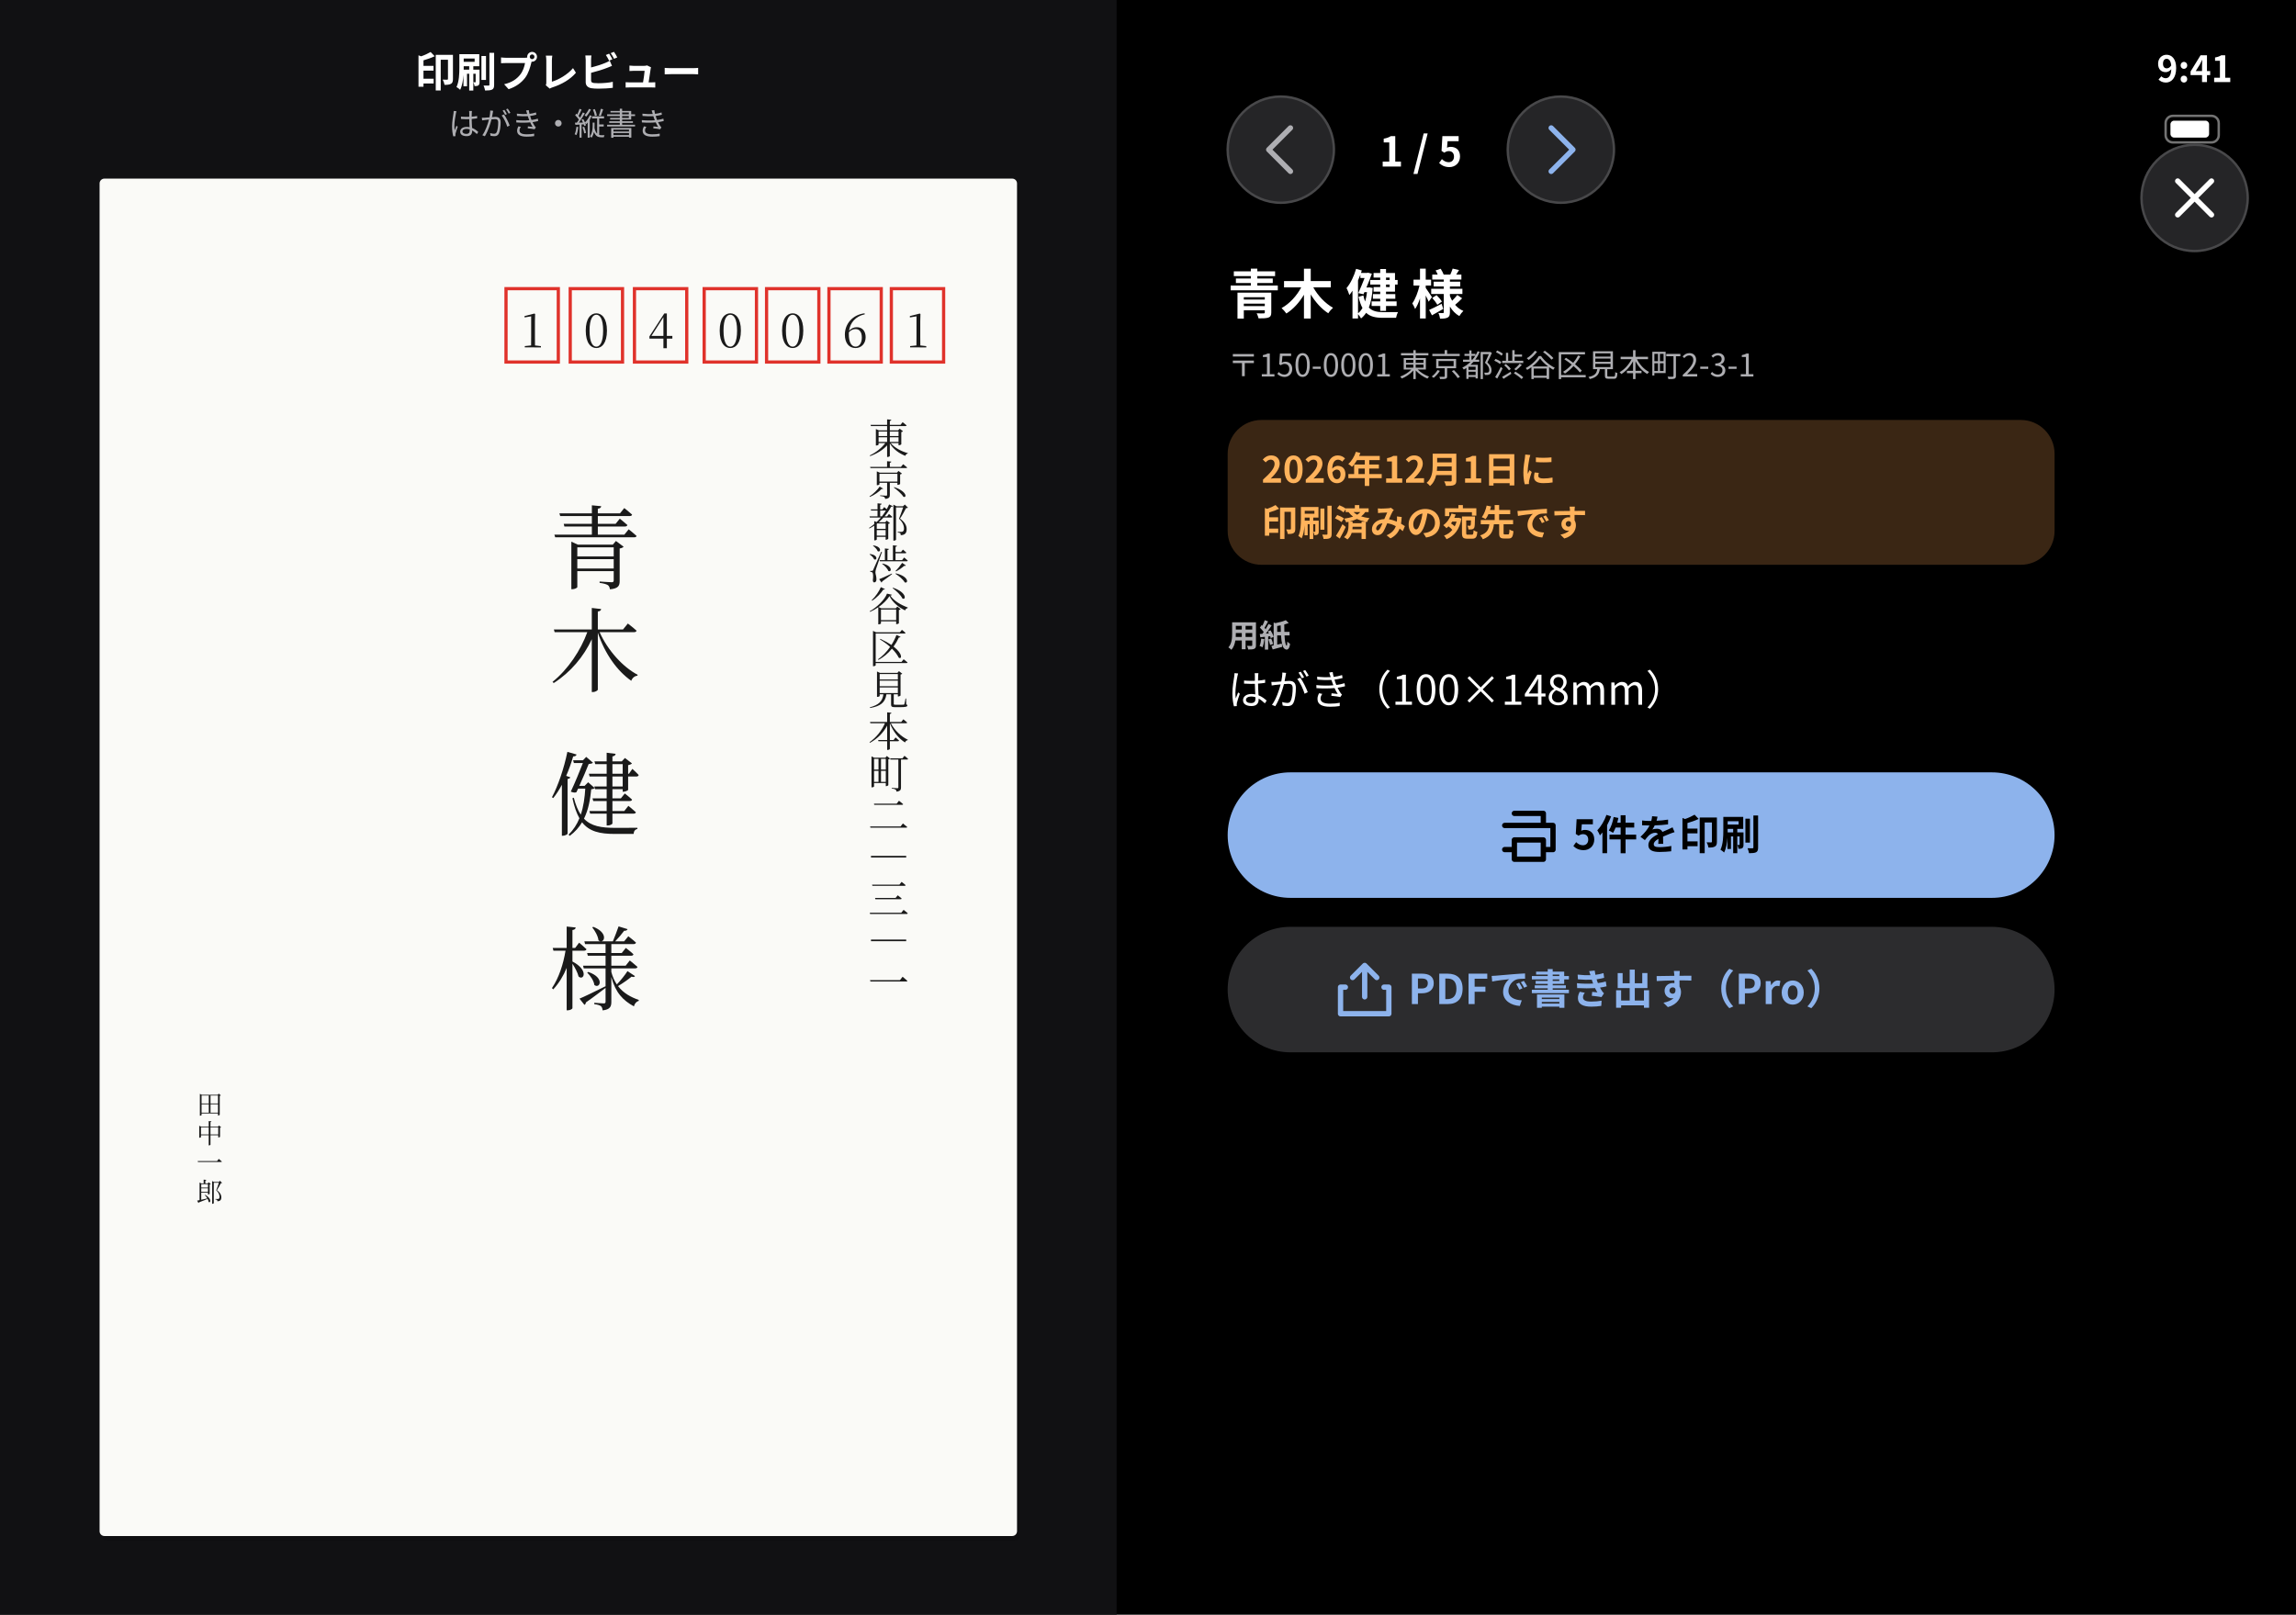
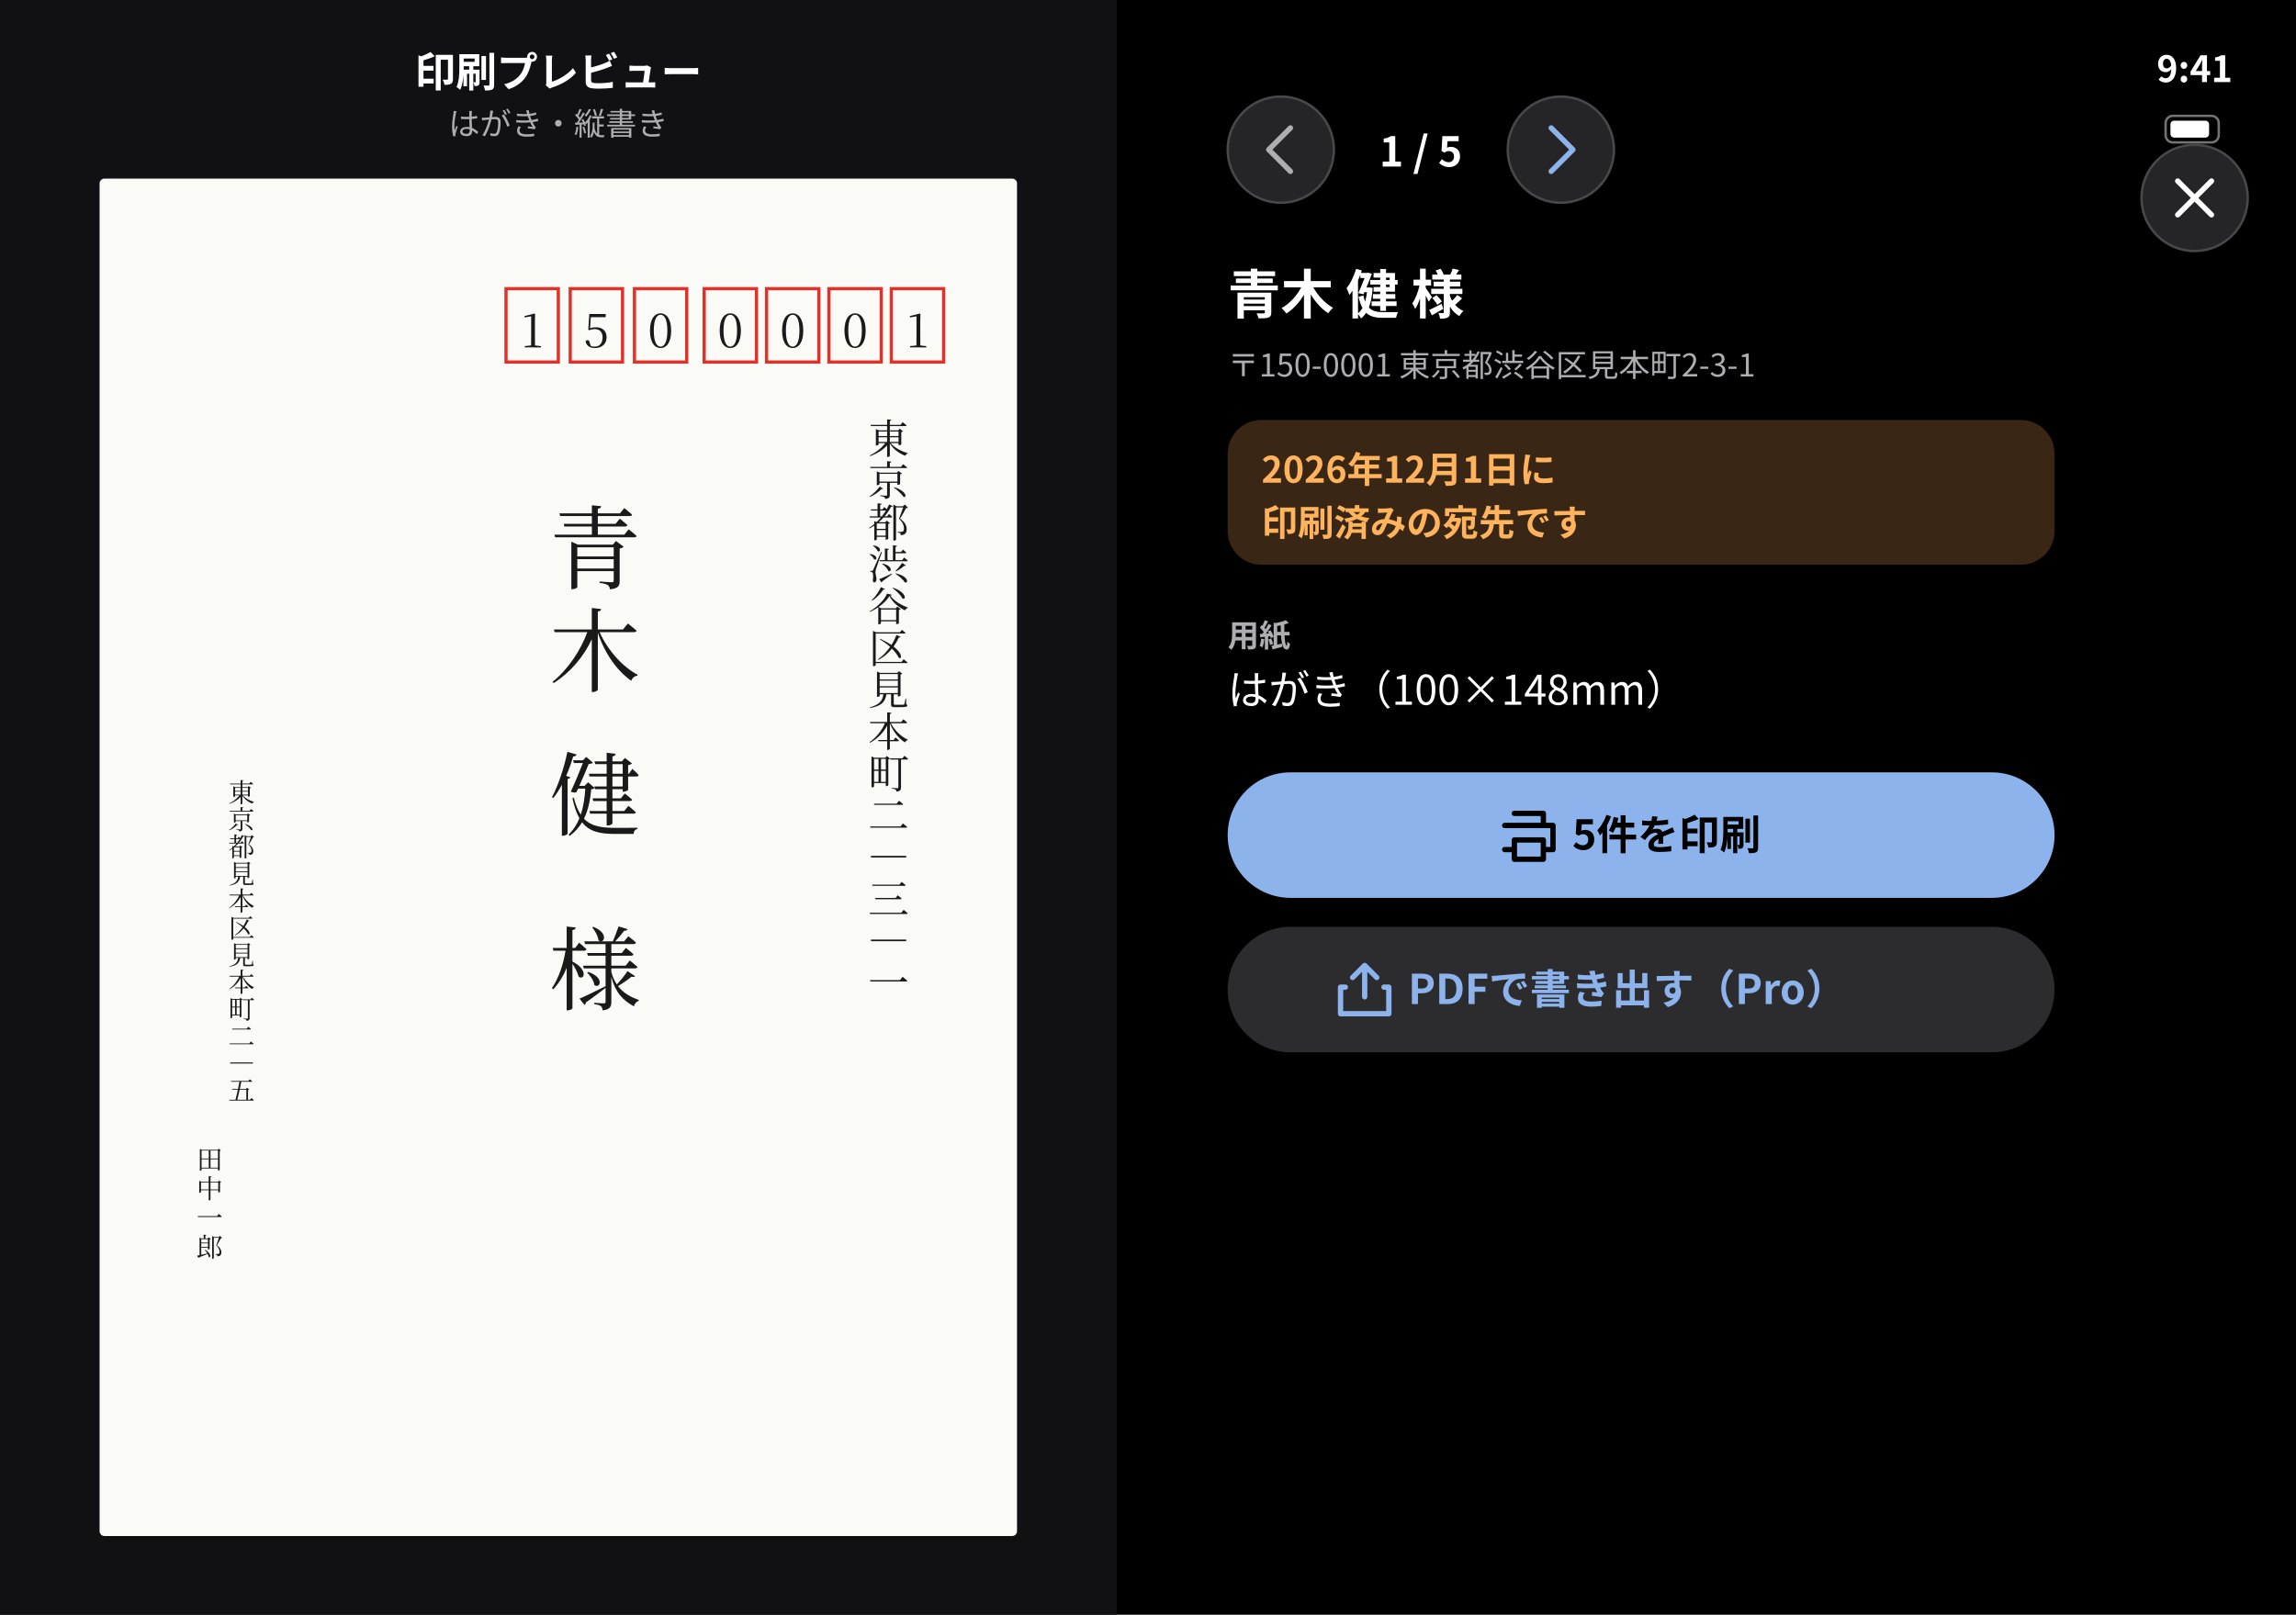
<svg xmlns="http://www.w3.org/2000/svg" width="951" height="669" viewBox="0 0 951 669" data-bg="#000000">
  <rect width="100%" height="100%" fill="#000000" />
  <rect x="0" y="0" width="462.5" height="669" fill="#111113" />
  <text x="909" y="34" font-family="-apple-system, 'SF Pro Text', 'Hiragino Sans', 'Noto Sans JP', 'Noto Sans CJK JP', sans-serif" font-size="15" font-weight="600" fill="#FFFFFF" text-anchor="middle">9:41</text>
  <rect x="897.0" y="48" width="22" height="11" rx="3" fill="none" stroke="#FFFFFF" stroke-opacity="0.45" />
  <rect x="899.0" y="50" width="16" height="7" rx="1.5" fill="#FFFFFF" />
  <circle cx="909" cy="82" r="22" fill="#2C2C2E" fill-opacity="0.85" stroke="#48484A" />
  <g fill="none" stroke="#FFFFFF" stroke-width="2.2" stroke-linecap="round" stroke-linejoin="round">
    <path d="M902.0 75l14 14M916.0 75l-14 14" />
  </g>
  <text x="231.25" y="36" font-family="-apple-system, 'SF Pro Text', 'Hiragino Sans', 'Noto Sans JP', 'Noto Sans CJK JP', sans-serif" font-size="17" font-weight="600" fill="#FFFFFF" text-anchor="middle" data-bg="#111113">印刷プレビュー</text>
  <text x="231.25" y="56" font-family="-apple-system, 'SF Pro Text', 'Hiragino Sans', 'Noto Sans JP', 'Noto Sans CJK JP', sans-serif" font-size="13" font-weight="400" fill="#AEAEB2" text-anchor="middle" data-bg="#111113">はがき・縦書き</text>
  <rect x="42.25" y="76" width="380" height="562.4" rx="2" fill="#000000" fill-opacity="0.12" />
  <rect x="41.25" y="74" width="380" height="562.4" rx="2" fill="#FAFAF7" />
  <rect x="209.59" y="119.6" width="21.66" height="30.4" fill="none" stroke="#E0322B" stroke-width="1.33" />
  <rect x="236.19" y="119.6" width="21.66" height="30.4" fill="none" stroke="#E0322B" stroke-width="1.33" />
  <rect x="262.79" y="119.6" width="21.66" height="30.4" fill="none" stroke="#E0322B" stroke-width="1.33" />
  <rect x="291.67" y="119.6" width="21.66" height="30.4" fill="none" stroke="#E0322B" stroke-width="1.33" />
  <rect x="317.51" y="119.6" width="21.66" height="30.4" fill="none" stroke="#E0322B" stroke-width="1.33" />
  <rect x="343.35" y="119.6" width="21.66" height="30.4" fill="none" stroke="#E0322B" stroke-width="1.33" />
  <rect x="369.19" y="119.6" width="21.66" height="30.4" fill="none" stroke="#E0322B" stroke-width="1.33" />
  <text x="220.42" y="143.92" font-family="'Hiragino Mincho ProN', 'Noto Serif CJK JP', 'Noto Serif JP', serif" font-size="19" font-weight="400" fill="#1A1A1A" text-anchor="middle" data-bg="#FAFAF7">1</text>
-   <text x="247.02" y="143.92" font-family="'Hiragino Mincho ProN', 'Noto Serif CJK JP', 'Noto Serif JP', serif" font-size="19" font-weight="400" fill="#1A1A1A" text-anchor="middle" data-bg="#FAFAF7">0</text>
-   <text x="273.62" y="143.92" font-family="'Hiragino Mincho ProN', 'Noto Serif CJK JP', 'Noto Serif JP', serif" font-size="19" font-weight="400" fill="#1A1A1A" text-anchor="middle" data-bg="#FAFAF7">4</text>
+   <text x="247.02" y="143.92" font-family="'Hiragino Mincho ProN', 'Noto Serif CJK JP', 'Noto Serif JP', serif" font-size="19" font-weight="400" fill="#1A1A1A" text-anchor="middle" data-bg="#FAFAF7">5</text>
+   <text x="273.62" y="143.92" font-family="'Hiragino Mincho ProN', 'Noto Serif CJK JP', 'Noto Serif JP', serif" font-size="19" font-weight="400" fill="#1A1A1A" text-anchor="middle" data-bg="#FAFAF7">0</text>
  <text x="302.5" y="143.92" font-family="'Hiragino Mincho ProN', 'Noto Serif CJK JP', 'Noto Serif JP', serif" font-size="19" font-weight="400" fill="#1A1A1A" text-anchor="middle" data-bg="#FAFAF7">0</text>
  <text x="328.34" y="143.92" font-family="'Hiragino Mincho ProN', 'Noto Serif CJK JP', 'Noto Serif JP', serif" font-size="19" font-weight="400" fill="#1A1A1A" text-anchor="middle" data-bg="#FAFAF7">0</text>
-   <text x="354.18" y="143.92" font-family="'Hiragino Mincho ProN', 'Noto Serif CJK JP', 'Noto Serif JP', serif" font-size="19" font-weight="400" fill="#1A1A1A" text-anchor="middle" data-bg="#FAFAF7">6</text>
+   <text x="354.18" y="143.92" font-family="'Hiragino Mincho ProN', 'Noto Serif CJK JP', 'Noto Serif JP', serif" font-size="19" font-weight="400" fill="#1A1A1A" text-anchor="middle" data-bg="#FAFAF7">0</text>
  <text x="380.02" y="143.92" font-family="'Hiragino Mincho ProN', 'Noto Serif CJK JP', 'Noto Serif JP', serif" font-size="19" font-weight="400" fill="#1A1A1A" text-anchor="middle" data-bg="#FAFAF7">1</text>
  <text x="368.05" y="188" font-family="'Hiragino Mincho ProN', 'Noto Serif CJK JP', 'Noto Serif JP', serif" font-size="17" font-weight="400" fill="#1A1A1A" text-anchor="middle" data-bg="#FAFAF7">東</text>
  <text x="368.05" y="205.34" font-family="'Hiragino Mincho ProN', 'Noto Serif CJK JP', 'Noto Serif JP', serif" font-size="17" font-weight="400" fill="#1A1A1A" text-anchor="middle" data-bg="#FAFAF7">京</text>
  <text x="368.05" y="222.68" font-family="'Hiragino Mincho ProN', 'Noto Serif CJK JP', 'Noto Serif JP', serif" font-size="17" font-weight="400" fill="#1A1A1A" text-anchor="middle" data-bg="#FAFAF7">都</text>
  <text x="368.05" y="240.02" font-family="'Hiragino Mincho ProN', 'Noto Serif CJK JP', 'Noto Serif JP', serif" font-size="17" font-weight="400" fill="#1A1A1A" text-anchor="middle" data-bg="#FAFAF7">渋</text>
  <text x="368.05" y="257.36" font-family="'Hiragino Mincho ProN', 'Noto Serif CJK JP', 'Noto Serif JP', serif" font-size="17" font-weight="400" fill="#1A1A1A" text-anchor="middle" data-bg="#FAFAF7">谷</text>
  <text x="368.05" y="274.7" font-family="'Hiragino Mincho ProN', 'Noto Serif CJK JP', 'Noto Serif JP', serif" font-size="17" font-weight="400" fill="#1A1A1A" text-anchor="middle" data-bg="#FAFAF7">区</text>
  <text x="368.05" y="292.04" font-family="'Hiragino Mincho ProN', 'Noto Serif CJK JP', 'Noto Serif JP', serif" font-size="17" font-weight="400" fill="#1A1A1A" text-anchor="middle" data-bg="#FAFAF7">見</text>
  <text x="368.05" y="309.38" font-family="'Hiragino Mincho ProN', 'Noto Serif CJK JP', 'Noto Serif JP', serif" font-size="17" font-weight="400" fill="#1A1A1A" text-anchor="middle" data-bg="#FAFAF7">本</text>
  <text x="368.05" y="326.72" font-family="'Hiragino Mincho ProN', 'Noto Serif CJK JP', 'Noto Serif JP', serif" font-size="17" font-weight="400" fill="#1A1A1A" text-anchor="middle" data-bg="#FAFAF7">町</text>
  <text x="368.05" y="344.06" font-family="'Hiragino Mincho ProN', 'Noto Serif CJK JP', 'Noto Serif JP', serif" font-size="17" font-weight="400" fill="#1A1A1A" text-anchor="middle" data-bg="#FAFAF7">二</text>
  <text x="368.05" y="361.4" font-family="'Hiragino Mincho ProN', 'Noto Serif CJK JP', 'Noto Serif JP', serif" font-size="17" font-weight="400" fill="#1A1A1A" text-anchor="middle" data-bg="#FAFAF7">―</text>
  <text x="368.05" y="378.74" font-family="'Hiragino Mincho ProN', 'Noto Serif CJK JP', 'Noto Serif JP', serif" font-size="17" font-weight="400" fill="#1A1A1A" text-anchor="middle" data-bg="#FAFAF7">三</text>
  <text x="368.05" y="396.08" font-family="'Hiragino Mincho ProN', 'Noto Serif CJK JP', 'Noto Serif JP', serif" font-size="17" font-weight="400" fill="#1A1A1A" text-anchor="middle" data-bg="#FAFAF7">―</text>
  <text x="368.05" y="413.42" font-family="'Hiragino Mincho ProN', 'Noto Serif CJK JP', 'Noto Serif JP', serif" font-size="17" font-weight="400" fill="#1A1A1A" text-anchor="middle" data-bg="#FAFAF7">一</text>
  <text x="246.45" y="241.2" font-family="'Hiragino Mincho ProN', 'Noto Serif CJK JP', 'Noto Serif JP', serif" font-size="38" font-weight="400" fill="#1A1A1A" text-anchor="middle" data-bg="#FAFAF7">青</text>
  <text x="246.45" y="283.76" font-family="'Hiragino Mincho ProN', 'Noto Serif CJK JP', 'Noto Serif JP', serif" font-size="38" font-weight="400" fill="#1A1A1A" text-anchor="middle" data-bg="#FAFAF7">木</text>
  <text x="246.45" y="343.344" font-family="'Hiragino Mincho ProN', 'Noto Serif CJK JP', 'Noto Serif JP', serif" font-size="38" font-weight="400" fill="#1A1A1A" text-anchor="middle" data-bg="#FAFAF7">健</text>
  <text x="246.45" y="415.696" font-family="'Hiragino Mincho ProN', 'Noto Serif CJK JP', 'Noto Serif JP', serif" font-size="38" font-weight="400" fill="#1A1A1A" text-anchor="middle" data-bg="#FAFAF7">様</text>
-   <text x="86.85" y="461.6" font-family="'Hiragino Mincho ProN', 'Noto Serif CJK JP', 'Noto Serif JP', serif" font-size="11" font-weight="400" fill="#1A1A1A" text-anchor="middle" data-bg="#FAFAF7">田</text>
-   <text x="86.85" y="473.7" font-family="'Hiragino Mincho ProN', 'Noto Serif CJK JP', 'Noto Serif JP', serif" font-size="11" font-weight="400" fill="#1A1A1A" text-anchor="middle" data-bg="#FAFAF7">中</text>
-   <text x="86.85" y="485.8" font-family="'Hiragino Mincho ProN', 'Noto Serif CJK JP', 'Noto Serif JP', serif" font-size="11" font-weight="400" fill="#1A1A1A" text-anchor="middle" data-bg="#FAFAF7">一</text>
-   <text x="86.85" y="497.9" font-family="'Hiragino Mincho ProN', 'Noto Serif CJK JP', 'Noto Serif JP', serif" font-size="11" font-weight="400" fill="#1A1A1A" text-anchor="middle" data-bg="#FAFAF7">郎</text>
+   <text x="100.05" y="332.4" font-family="'Hiragino Mincho ProN', 'Noto Serif CJK JP', 'Noto Serif JP', serif" font-size="11" font-weight="400" fill="#1A1A1A" text-anchor="middle" data-bg="#FAFAF7">東</text>
+   <text x="100.05" y="343.62" font-family="'Hiragino Mincho ProN', 'Noto Serif CJK JP', 'Noto Serif JP', serif" font-size="11" font-weight="400" fill="#1A1A1A" text-anchor="middle" data-bg="#FAFAF7">京</text>
+   <text x="100.05" y="354.84" font-family="'Hiragino Mincho ProN', 'Noto Serif CJK JP', 'Noto Serif JP', serif" font-size="11" font-weight="400" fill="#1A1A1A" text-anchor="middle" data-bg="#FAFAF7">都</text>
+   <text x="100.05" y="366.06" font-family="'Hiragino Mincho ProN', 'Noto Serif CJK JP', 'Noto Serif JP', serif" font-size="11" font-weight="400" fill="#1A1A1A" text-anchor="middle" data-bg="#FAFAF7">見</text>
+   <text x="100.05" y="377.28" font-family="'Hiragino Mincho ProN', 'Noto Serif CJK JP', 'Noto Serif JP', serif" font-size="11" font-weight="400" fill="#1A1A1A" text-anchor="middle" data-bg="#FAFAF7">本</text>
+   <text x="100.05" y="388.5" font-family="'Hiragino Mincho ProN', 'Noto Serif CJK JP', 'Noto Serif JP', serif" font-size="11" font-weight="400" fill="#1A1A1A" text-anchor="middle" data-bg="#FAFAF7">区</text>
+   <text x="100.05" y="399.72" font-family="'Hiragino Mincho ProN', 'Noto Serif CJK JP', 'Noto Serif JP', serif" font-size="11" font-weight="400" fill="#1A1A1A" text-anchor="middle" data-bg="#FAFAF7">見</text>
+   <text x="100.05" y="410.94" font-family="'Hiragino Mincho ProN', 'Noto Serif CJK JP', 'Noto Serif JP', serif" font-size="11" font-weight="400" fill="#1A1A1A" text-anchor="middle" data-bg="#FAFAF7">本</text>
+   <text x="100.05" y="422.16" font-family="'Hiragino Mincho ProN', 'Noto Serif CJK JP', 'Noto Serif JP', serif" font-size="11" font-weight="400" fill="#1A1A1A" text-anchor="middle" data-bg="#FAFAF7">町</text>
+   <text x="100.05" y="433.38" font-family="'Hiragino Mincho ProN', 'Noto Serif CJK JP', 'Noto Serif JP', serif" font-size="11" font-weight="400" fill="#1A1A1A" text-anchor="middle" data-bg="#FAFAF7">二</text>
+   <text x="100.05" y="444.6" font-family="'Hiragino Mincho ProN', 'Noto Serif CJK JP', 'Noto Serif JP', serif" font-size="11" font-weight="400" fill="#1A1A1A" text-anchor="middle" data-bg="#FAFAF7">―</text>
+   <text x="100.05" y="455.82" font-family="'Hiragino Mincho ProN', 'Noto Serif CJK JP', 'Noto Serif JP', serif" font-size="11" font-weight="400" fill="#1A1A1A" text-anchor="middle" data-bg="#FAFAF7">五</text>
+   <text x="86.85" y="484.4" font-family="'Hiragino Mincho ProN', 'Noto Serif CJK JP', 'Noto Serif JP', serif" font-size="11" font-weight="400" fill="#1A1A1A" text-anchor="middle" data-bg="#FAFAF7">田</text>
+   <text x="86.85" y="496.5" font-family="'Hiragino Mincho ProN', 'Noto Serif CJK JP', 'Noto Serif JP', serif" font-size="11" font-weight="400" fill="#1A1A1A" text-anchor="middle" data-bg="#FAFAF7">中</text>
+   <text x="86.85" y="508.6" font-family="'Hiragino Mincho ProN', 'Noto Serif CJK JP', 'Noto Serif JP', serif" font-size="11" font-weight="400" fill="#1A1A1A" text-anchor="middle" data-bg="#FAFAF7">一</text>
+   <text x="86.85" y="520.7" font-family="'Hiragino Mincho ProN', 'Noto Serif CJK JP', 'Noto Serif JP', serif" font-size="11" font-weight="400" fill="#1A1A1A" text-anchor="middle" data-bg="#FAFAF7">郎</text>
  <circle cx="530.5" cy="62" r="22" fill="#2C2C2E" fill-opacity="0.85" stroke="#48484A" />
  <g fill="none" stroke="#AEAEB2" stroke-width="2.2" stroke-linecap="round" stroke-linejoin="round">
    <path d="M534.5 53l-9 9 9 9" />
  </g>
  <text x="588.5" y="69" font-family="-apple-system, 'SF Pro Text', 'Hiragino Sans', 'Noto Sans JP', 'Noto Sans CJK JP', sans-serif" font-size="17" font-weight="600" fill="#FFFFFF" text-anchor="middle">1 / 5</text>
  <circle cx="646.5" cy="62" r="22" fill="#2C2C2E" fill-opacity="0.85" stroke="#48484A" />
  <g fill="none" stroke="#8DB3EC" stroke-width="2.2" stroke-linecap="round" stroke-linejoin="round">
    <path d="M642.5 53l9 9-9 9" />
  </g>
  <text x="508.5" y="130" font-family="-apple-system, 'SF Pro Text', 'Hiragino Sans', 'Noto Sans JP', 'Noto Sans CJK JP', sans-serif" font-size="22" font-weight="700" fill="#FFFFFF" text-anchor="start">青木 健 様</text>
  <text x="508.5" y="156" font-family="-apple-system, 'SF Pro Text', 'Hiragino Sans', 'Noto Sans JP', 'Noto Sans CJK JP', sans-serif" font-size="13" font-weight="400" fill="#AEAEB2" text-anchor="start">〒150-0001 東京都渋谷区見本町2-3-1</text>
  <rect x="508.5" y="174" width="342.5" height="60" rx="14" fill="#3A2614" />
  <text x="522.5" y="200" font-family="-apple-system, 'SF Pro Text', 'Hiragino Sans', 'Noto Sans JP', 'Noto Sans CJK JP', sans-serif" font-size="15" font-weight="600" fill="#FFB35C" text-anchor="start" data-bg="#3A2614">2026年12月1日に</text>
  <text x="522.5" y="222" font-family="-apple-system, 'SF Pro Text', 'Hiragino Sans', 'Noto Sans JP', 'Noto Sans CJK JP', sans-serif" font-size="15" font-weight="600" fill="#FFB35C" text-anchor="start" data-bg="#3A2614">印刷済みの宛先です</text>
  <text x="508.5" y="268" font-family="-apple-system, 'SF Pro Text', 'Hiragino Sans', 'Noto Sans JP', 'Noto Sans CJK JP', sans-serif" font-size="13" font-weight="600" fill="#AEAEB2" text-anchor="start">用紙</text>
  <text x="508.5" y="292" font-family="-apple-system, 'SF Pro Text', 'Hiragino Sans', 'Noto Sans JP', 'Noto Sans CJK JP', sans-serif" font-size="17" font-weight="400" fill="#FFFFFF" text-anchor="start">はがき（100×148mm）</text>
  <rect x="508.5" y="320" width="342.5" height="52" rx="26" fill="#8DB3EC" />
  <g fill="none" stroke="#000000" stroke-width="2.2" stroke-linecap="round" stroke-linejoin="round">
    <path d="M627.25 337.0h12v5M623.25 342.0h20v10h-4M623.25 352.0h4M627.25 348.0h12v8h-12z" />
  </g>
  <text x="651.25" y="352" font-family="-apple-system, 'SF Pro Text', 'Hiragino Sans', 'Noto Sans JP', 'Noto Sans CJK JP', sans-serif" font-size="17" font-weight="600" fill="#000000" text-anchor="start" data-bg="#8DB3EC">5件を印刷</text>
  <rect x="508.5" y="384" width="342.5" height="52" rx="26" fill="#2C2C2E" />
  <g fill="none" stroke="#8DB3EC" stroke-width="2.2" stroke-linecap="round" stroke-linejoin="round">
    <path d="M565.25 400.0v13M560.25 405.0l5-5 5 5M557.25 409.0h-2v11h20v-11h-2" />
  </g>
  <text x="583.25" y="416" font-family="-apple-system, 'SF Pro Text', 'Hiragino Sans', 'Noto Sans JP', 'Noto Sans CJK JP', sans-serif" font-size="17" font-weight="600" fill="#8DB3EC" text-anchor="start" data-bg="#2C2C2E">PDFで書き出す（Pro）</text>
</svg>
